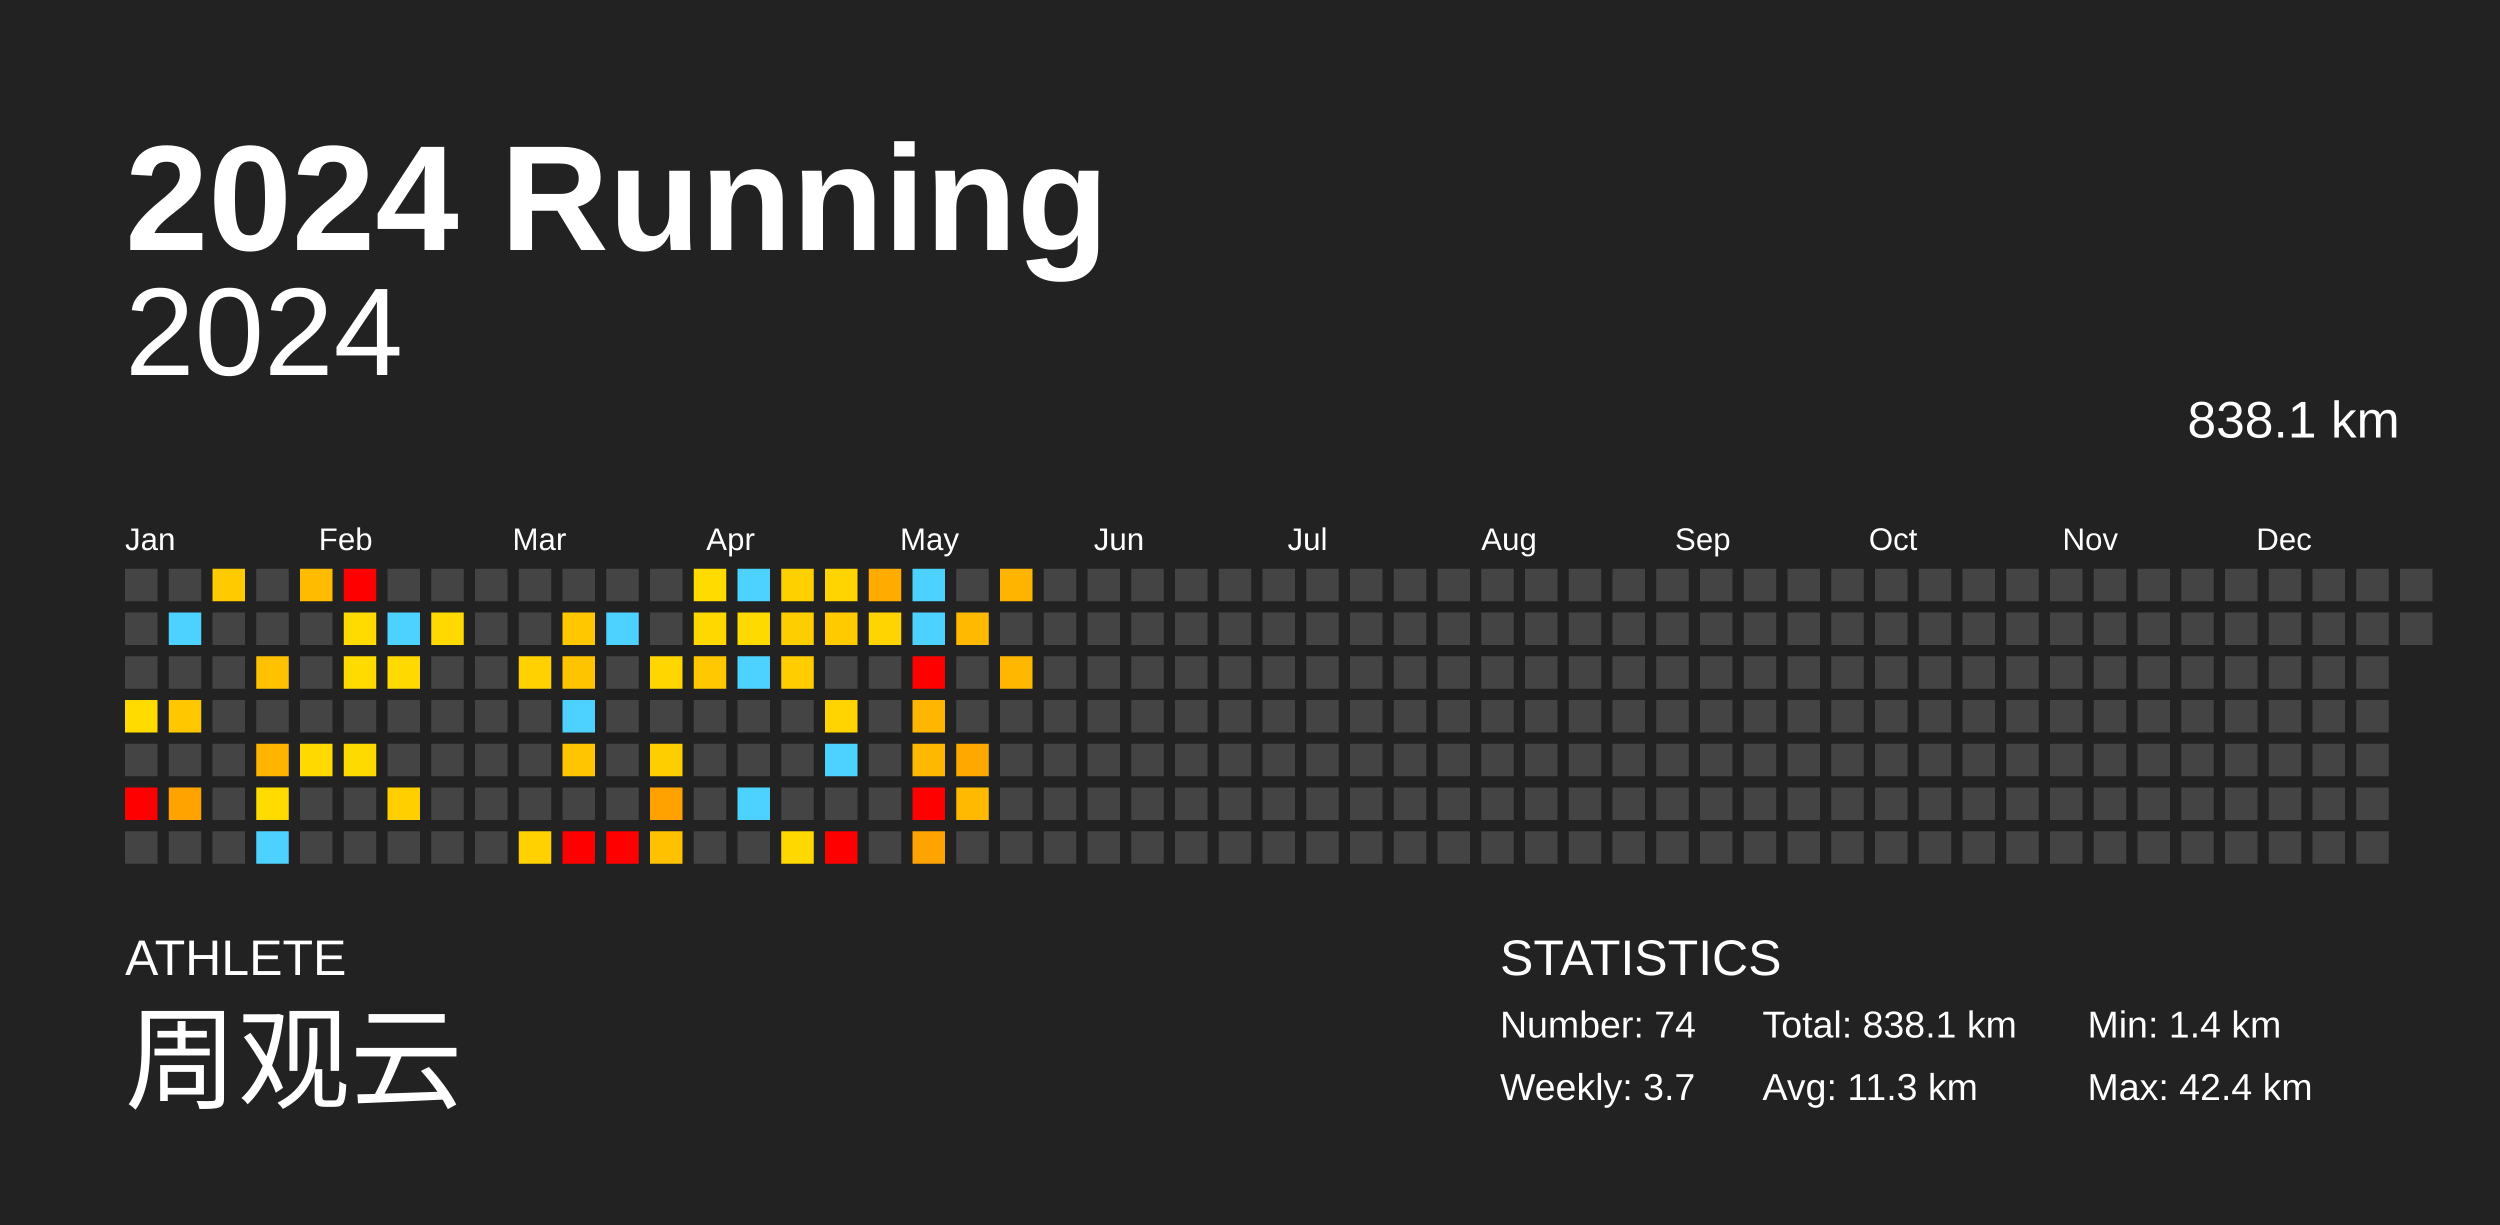
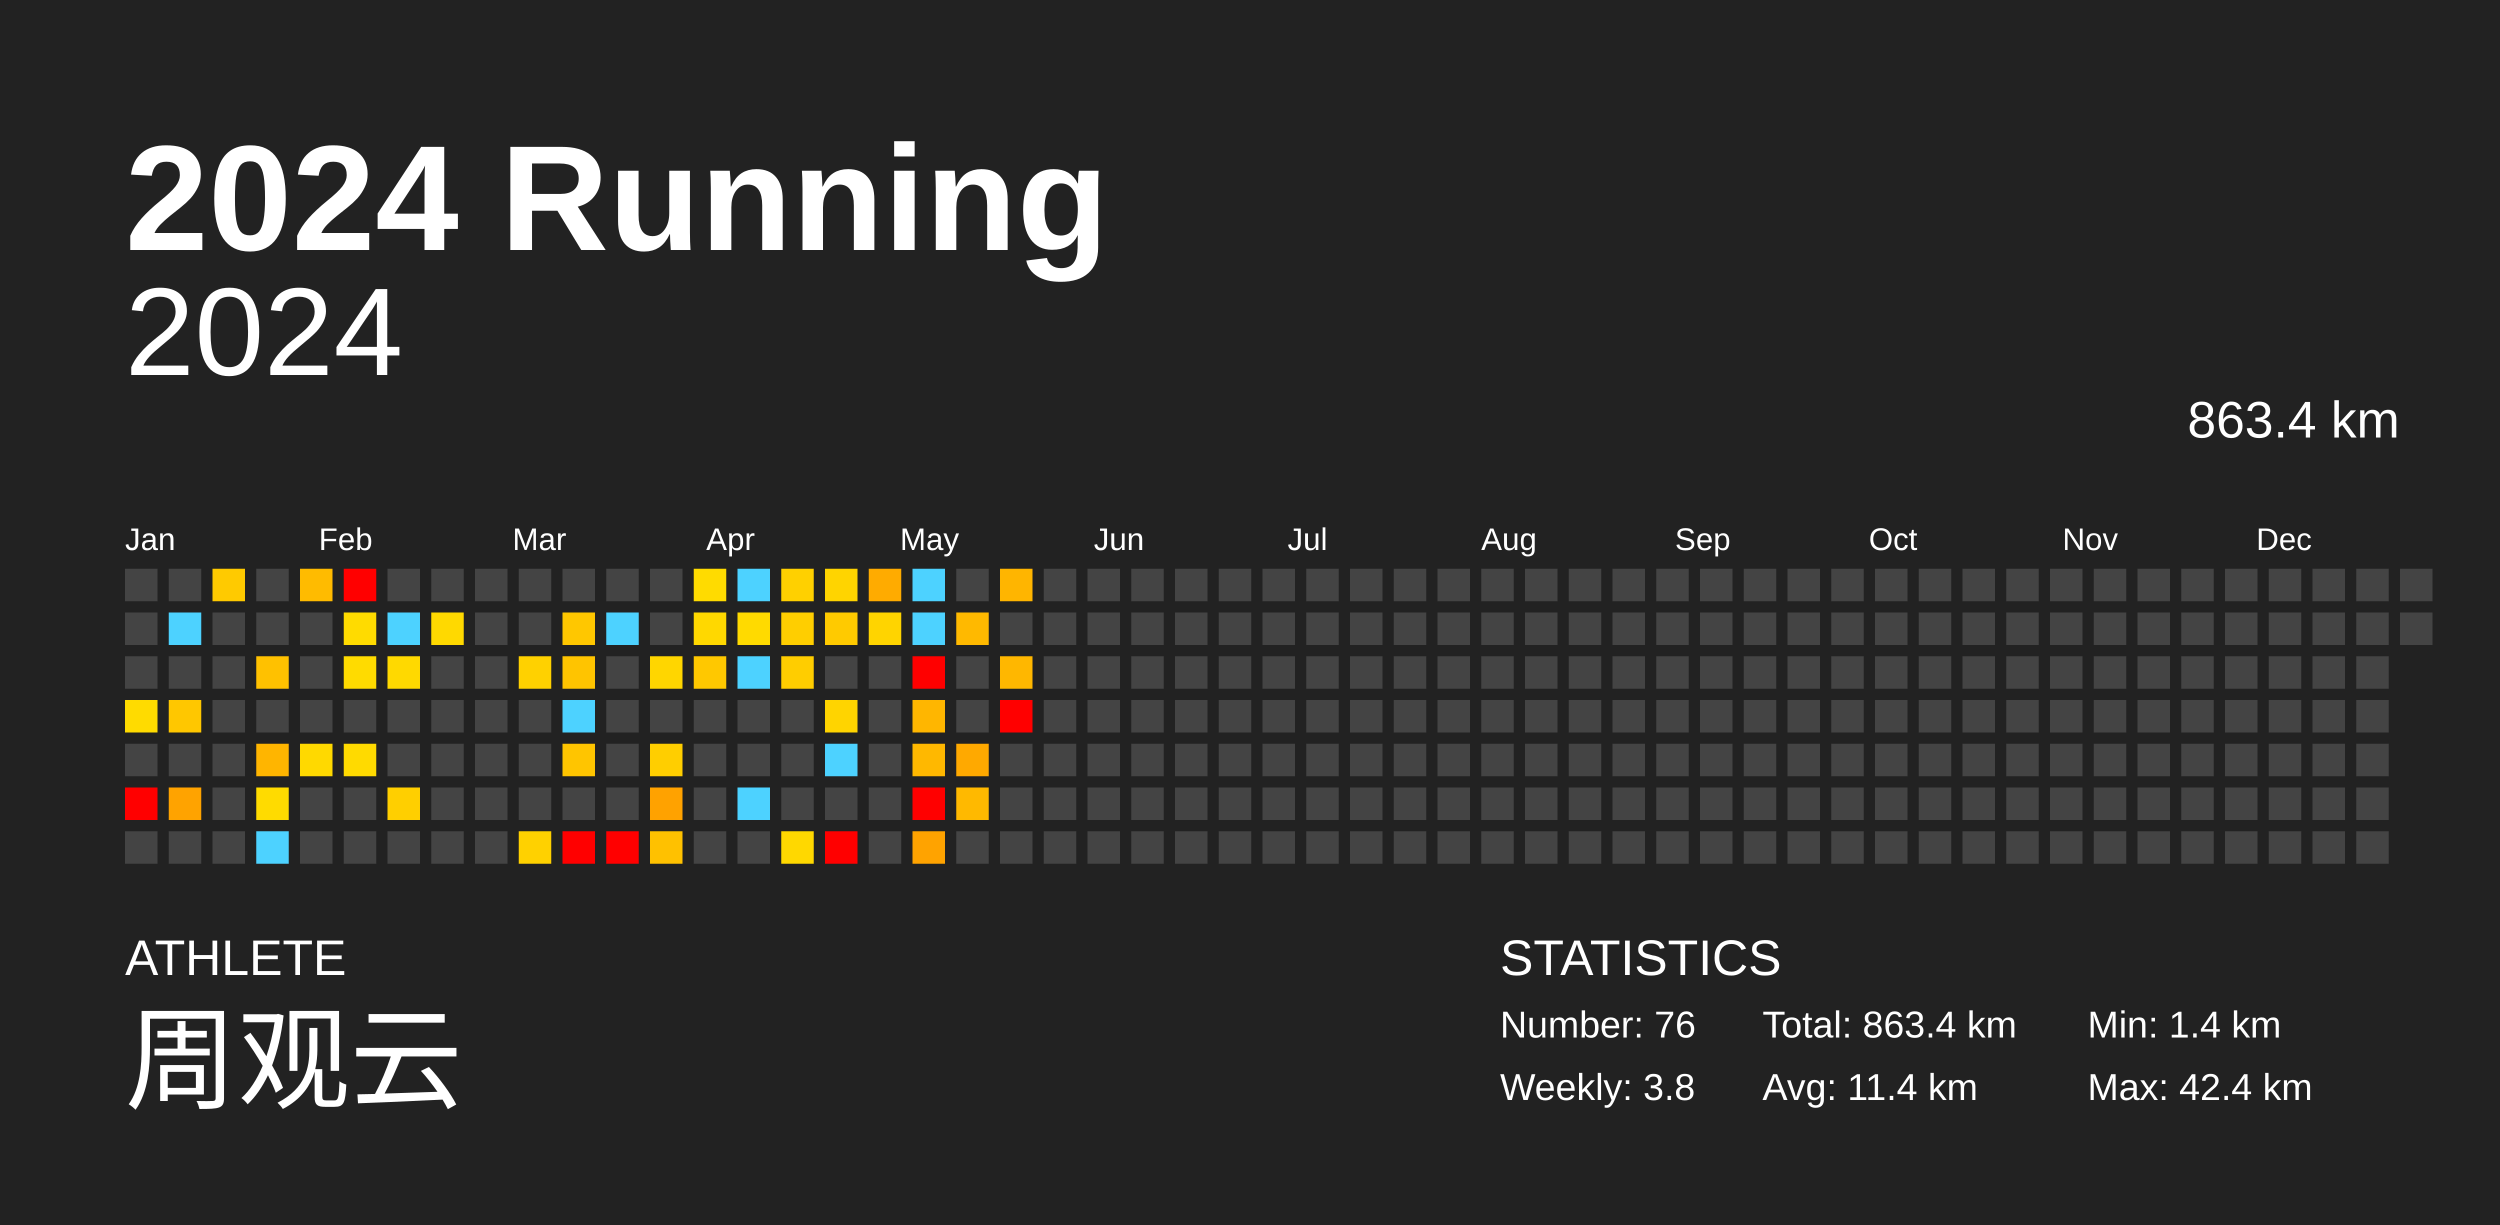
<svg xmlns="http://www.w3.org/2000/svg" baseProfile="full" height="98mm" version="1.1" viewBox="0,0,200,98" width="200mm">
  <defs />
  <rect fill="#222222" height="98" width="200" x="0" y="0" />
  <text fill="#FFFFFF" style="font-size:12px; font-family:Arial; font-weight:bold;" x="10" y="20">2024 Running</text>
  <text fill="#FFFFFF" style="font-size:4px; font-family:Arial" x="10" y="78">ATHLETE</text>
  <text fill="#FFFFFF" style="font-size:9px; font-family:Arial" x="10" y="88">周观云</text>
  <text fill="#FFFFFF" style="font-size:4px; font-family:Arial" x="120" y="78">STATISTICS</text>
-   <text fill="#FFFFFF" style="font-size:3px; font-family:Arial" x="120" y="83">Number: 74</text>
-   <text fill="#FFFFFF" style="font-size:3px; font-family:Arial" x="120" y="88">Weekly: 3.7</text>
-   <text fill="#FFFFFF" style="font-size:3px; font-family:Arial" x="141" y="83">Total: 838.1 km</text>
-   <text fill="#FFFFFF" style="font-size:3px; font-family:Arial" x="141" y="88">Avg: 11.3 km</text>
+   <text fill="#FFFFFF" style="font-size:3px; font-family:Arial" x="120" y="83">Number: 76</text>
+   <text fill="#FFFFFF" style="font-size:3px; font-family:Arial" x="120" y="88">Weekly: 3.8</text>
+   <text fill="#FFFFFF" style="font-size:3px; font-family:Arial" x="141" y="83">Total: 863.4 km</text>
+   <text fill="#FFFFFF" style="font-size:3px; font-family:Arial" x="141" y="88">Avg: 11.4 km</text>
  <text fill="#FFFFFF" style="font-size:3px; font-family:Arial" x="167" y="83">Min: 1.4 km</text>
  <text fill="#FFFFFF" style="font-size:3px; font-family:Arial" x="167" y="88">Max: 42.4 km</text>
  <text alignment-baseline="hanging" fill="#FFFFFF" style="font-size:10.0px; font-family:Arial;" x="10" y="30">2024</text>
-   <text alignment-baseline="hanging" fill="#FFFFFF" style="font-size:4.125px; font-family:Arial;" x="175" y="35">838.1 km</text>
+   <text alignment-baseline="hanging" fill="#FFFFFF" style="font-size:4.125px; font-family:Arial;" x="175" y="35">863.4 km</text>
  <text fill="#FFFFFF" style="font-size:2.5px; font-family:Arial" x="10.0" y="44">Jan</text>
  <text fill="#FFFFFF" style="font-size:2.5px; font-family:Arial" x="25.5" y="44">Feb</text>
  <text fill="#FFFFFF" style="font-size:2.5px; font-family:Arial" x="41.0" y="44">Mar</text>
  <text fill="#FFFFFF" style="font-size:2.5px; font-family:Arial" x="56.5" y="44">Apr</text>
  <text fill="#FFFFFF" style="font-size:2.5px; font-family:Arial" x="72.0" y="44">May</text>
  <text fill="#FFFFFF" style="font-size:2.5px; font-family:Arial" x="87.5" y="44">Jun</text>
  <text fill="#FFFFFF" style="font-size:2.5px; font-family:Arial" x="103.0" y="44">Jul</text>
  <text fill="#FFFFFF" style="font-size:2.5px; font-family:Arial" x="118.5" y="44">Aug</text>
  <text fill="#FFFFFF" style="font-size:2.5px; font-family:Arial" x="134.0" y="44">Sep</text>
  <text fill="#FFFFFF" style="font-size:2.5px; font-family:Arial" x="149.5" y="44">Oct</text>
  <text fill="#FFFFFF" style="font-size:2.5px; font-family:Arial" x="165.0" y="44">Nov</text>
  <text fill="#FFFFFF" style="font-size:2.5px; font-family:Arial" x="180.5" y="44">Dec</text>
  <rect fill="#444444" height="2.6" width="2.6" x="10.0" y="45.5" />
  <rect fill="#444444" height="2.6" width="2.6" x="10.0" y="49.0" />
  <rect fill="#444444" height="2.6" width="2.6" x="10.0" y="52.5" />
  <rect fill="#ffdb00" height="2.6" width="2.6" x="10.0" y="56.0" />
  <rect fill="#444444" height="2.6" width="2.6" x="10.0" y="59.5" />
  <rect fill="red" height="2.6" width="2.6" x="10.0" y="63.0" />
  <rect fill="#444444" height="2.6" width="2.6" x="10.0" y="66.5" />
  <rect fill="#444444" height="2.6" width="2.6" x="13.5" y="45.5" />
  <rect fill="#4dd2ff" height="2.6" width="2.6" x="13.5" y="49.0" />
  <rect fill="#444444" height="2.6" width="2.6" x="13.5" y="52.5" />
  <rect fill="#ffc700" height="2.6" width="2.6" x="13.5" y="56.0" />
  <rect fill="#444444" height="2.6" width="2.6" x="13.5" y="59.5" />
  <rect fill="#ffa300" height="2.6" width="2.6" x="13.5" y="63.0" />
  <rect fill="#444444" height="2.6" width="2.6" x="13.5" y="66.5" />
  <rect fill="#ffca00" height="2.6" width="2.6" x="17.0" y="45.5" />
  <rect fill="#444444" height="2.6" width="2.6" x="17.0" y="49.0" />
  <rect fill="#444444" height="2.6" width="2.6" x="17.0" y="52.5" />
  <rect fill="#444444" height="2.6" width="2.6" x="17.0" y="56.0" />
  <rect fill="#444444" height="2.6" width="2.6" x="17.0" y="59.5" />
  <rect fill="#444444" height="2.6" width="2.6" x="17.0" y="63.0" />
  <rect fill="#444444" height="2.6" width="2.6" x="17.0" y="66.5" />
  <rect fill="#444444" height="2.6" width="2.6" x="20.5" y="45.5" />
  <rect fill="#444444" height="2.6" width="2.6" x="20.5" y="49.0" />
  <rect fill="#ffc100" height="2.6" width="2.6" x="20.5" y="52.5" />
  <rect fill="#444444" height="2.6" width="2.6" x="20.5" y="56.0" />
  <rect fill="#ffb500" height="2.6" width="2.6" x="20.5" y="59.5" />
  <rect fill="#ffdb00" height="2.6" width="2.6" x="20.5" y="63.0" />
  <rect fill="#4dd2ff" height="2.6" width="2.6" x="20.5" y="66.5" />
  <rect fill="#ffbb00" height="2.6" width="2.6" x="24.0" y="45.5" />
  <rect fill="#444444" height="2.6" width="2.6" x="24.0" y="49.0" />
  <rect fill="#444444" height="2.6" width="2.6" x="24.0" y="52.5" />
  <rect fill="#444444" height="2.6" width="2.6" x="24.0" y="56.0" />
  <rect fill="#ffd900" height="2.6" width="2.6" x="24.0" y="59.5" />
  <rect fill="#444444" height="2.6" width="2.6" x="24.0" y="63.0" />
  <rect fill="#444444" height="2.6" width="2.6" x="24.0" y="66.5" />
  <rect fill="red" height="2.6" width="2.6" x="27.5" y="45.5" />
  <rect fill="#ffdb00" height="2.6" width="2.6" x="27.5" y="49.0" />
  <rect fill="#ffdb00" height="2.6" width="2.6" x="27.5" y="52.5" />
  <rect fill="#444444" height="2.6" width="2.6" x="27.5" y="56.0" />
  <rect fill="#ffda00" height="2.6" width="2.6" x="27.5" y="59.5" />
  <rect fill="#444444" height="2.6" width="2.6" x="27.5" y="63.0" />
  <rect fill="#444444" height="2.6" width="2.6" x="27.5" y="66.5" />
  <rect fill="#444444" height="2.6" width="2.6" x="31.0" y="45.5" />
  <rect fill="#4dd2ff" height="2.6" width="2.6" x="31.0" y="49.0" />
  <rect fill="#ffd900" height="2.6" width="2.6" x="31.0" y="52.5" />
  <rect fill="#444444" height="2.6" width="2.6" x="31.0" y="56.0" />
  <rect fill="#444444" height="2.6" width="2.6" x="31.0" y="59.5" />
  <rect fill="#ffcf00" height="2.6" width="2.6" x="31.0" y="63.0" />
  <rect fill="#444444" height="2.6" width="2.6" x="31.0" y="66.5" />
  <rect fill="#444444" height="2.6" width="2.6" x="34.5" y="45.5" />
  <rect fill="#ffd900" height="2.6" width="2.6" x="34.5" y="49.0" />
  <rect fill="#444444" height="2.6" width="2.6" x="34.5" y="52.5" />
  <rect fill="#444444" height="2.6" width="2.6" x="34.5" y="56.0" />
  <rect fill="#444444" height="2.6" width="2.6" x="34.5" y="59.5" />
  <rect fill="#444444" height="2.6" width="2.6" x="34.5" y="63.0" />
  <rect fill="#444444" height="2.6" width="2.6" x="34.5" y="66.5" />
  <rect fill="#444444" height="2.6" width="2.6" x="38.0" y="45.5" />
  <rect fill="#444444" height="2.6" width="2.6" x="38.0" y="49.0" />
  <rect fill="#444444" height="2.6" width="2.6" x="38.0" y="52.5" />
  <rect fill="#444444" height="2.6" width="2.6" x="38.0" y="56.0" />
  <rect fill="#444444" height="2.6" width="2.6" x="38.0" y="59.5" />
  <rect fill="#444444" height="2.6" width="2.6" x="38.0" y="63.0" />
  <rect fill="#444444" height="2.6" width="2.6" x="38.0" y="66.5" />
  <rect fill="#444444" height="2.6" width="2.6" x="41.5" y="45.5" />
  <rect fill="#444444" height="2.6" width="2.6" x="41.5" y="49.0" />
  <rect fill="#ffd100" height="2.6" width="2.6" x="41.5" y="52.5" />
  <rect fill="#444444" height="2.6" width="2.6" x="41.5" y="56.0" />
  <rect fill="#444444" height="2.6" width="2.6" x="41.5" y="59.5" />
  <rect fill="#444444" height="2.6" width="2.6" x="41.5" y="63.0" />
  <rect fill="#ffd100" height="2.6" width="2.6" x="41.5" y="66.5" />
  <rect fill="#444444" height="2.6" width="2.6" x="45.0" y="45.5" />
  <rect fill="#ffc700" height="2.6" width="2.6" x="45.0" y="49.0" />
  <rect fill="#ffc400" height="2.6" width="2.6" x="45.0" y="52.5" />
  <rect fill="#4dd2ff" height="2.6" width="2.6" x="45.0" y="56.0" />
  <rect fill="#ffc500" height="2.6" width="2.6" x="45.0" y="59.5" />
  <rect fill="#444444" height="2.6" width="2.6" x="45.0" y="63.0" />
  <rect fill="red" height="2.6" width="2.6" x="45.0" y="66.5" />
  <rect fill="#444444" height="2.6" width="2.6" x="48.5" y="45.5" />
  <rect fill="#4dd2ff" height="2.6" width="2.6" x="48.5" y="49.0" />
  <rect fill="#444444" height="2.6" width="2.6" x="48.5" y="52.5" />
  <rect fill="#444444" height="2.6" width="2.6" x="48.5" y="56.0" />
  <rect fill="#444444" height="2.6" width="2.6" x="48.5" y="59.5" />
  <rect fill="#444444" height="2.6" width="2.6" x="48.5" y="63.0" />
  <rect fill="red" height="2.6" width="2.6" x="48.5" y="66.5" />
  <rect fill="#444444" height="2.6" width="2.6" x="52.0" y="45.5" />
  <rect fill="#444444" height="2.6" width="2.6" x="52.0" y="49.0" />
  <rect fill="#ffd600" height="2.6" width="2.6" x="52.0" y="52.5" />
  <rect fill="#444444" height="2.6" width="2.6" x="52.0" y="56.0" />
  <rect fill="#ffce00" height="2.6" width="2.6" x="52.0" y="59.5" />
  <rect fill="#ffa200" height="2.6" width="2.6" x="52.0" y="63.0" />
  <rect fill="#ffc100" height="2.6" width="2.6" x="52.0" y="66.5" />
  <rect fill="#ffdb00" height="2.6" width="2.6" x="55.5" y="45.5" />
  <rect fill="#ffd800" height="2.6" width="2.6" x="55.5" y="49.0" />
  <rect fill="#ffc800" height="2.6" width="2.6" x="55.5" y="52.5" />
  <rect fill="#444444" height="2.6" width="2.6" x="55.5" y="56.0" />
  <rect fill="#444444" height="2.6" width="2.6" x="55.5" y="59.5" />
  <rect fill="#444444" height="2.6" width="2.6" x="55.5" y="63.0" />
  <rect fill="#444444" height="2.6" width="2.6" x="55.5" y="66.5" />
  <rect fill="#4dd2ff" height="2.6" width="2.6" x="59.0" y="45.5" />
  <rect fill="#ffda00" height="2.6" width="2.6" x="59.0" y="49.0" />
  <rect fill="#4dd2ff" height="2.6" width="2.6" x="59.0" y="52.5" />
  <rect fill="#444444" height="2.6" width="2.6" x="59.0" y="56.0" />
  <rect fill="#444444" height="2.6" width="2.6" x="59.0" y="59.5" />
  <rect fill="#4dd2ff" height="2.6" width="2.6" x="59.0" y="63.0" />
  <rect fill="#444444" height="2.6" width="2.6" x="59.0" y="66.5" />
  <rect fill="#ffd000" height="2.6" width="2.6" x="62.5" y="45.5" />
  <rect fill="#ffce00" height="2.6" width="2.6" x="62.5" y="49.0" />
  <rect fill="#ffcd00" height="2.6" width="2.6" x="62.5" y="52.5" />
  <rect fill="#444444" height="2.6" width="2.6" x="62.5" y="56.0" />
  <rect fill="#444444" height="2.6" width="2.6" x="62.5" y="59.5" />
  <rect fill="#444444" height="2.6" width="2.6" x="62.5" y="63.0" />
  <rect fill="#ffd800" height="2.6" width="2.6" x="62.5" y="66.5" />
  <rect fill="#ffd400" height="2.6" width="2.6" x="66.0" y="45.5" />
  <rect fill="#ffca00" height="2.6" width="2.6" x="66.0" y="49.0" />
  <rect fill="#444444" height="2.6" width="2.6" x="66.0" y="52.5" />
  <rect fill="#ffd400" height="2.6" width="2.6" x="66.0" y="56.0" />
  <rect fill="#4dd2ff" height="2.6" width="2.6" x="66.0" y="59.5" />
  <rect fill="#444444" height="2.6" width="2.6" x="66.0" y="63.0" />
  <rect fill="red" height="2.6" width="2.6" x="66.0" y="66.5" />
  <rect fill="#ffab00" height="2.6" width="2.6" x="69.5" y="45.5" />
  <rect fill="#ffd400" height="2.6" width="2.6" x="69.5" y="49.0" />
  <rect fill="#444444" height="2.6" width="2.6" x="69.5" y="52.5" />
  <rect fill="#444444" height="2.6" width="2.6" x="69.5" y="56.0" />
  <rect fill="#444444" height="2.6" width="2.6" x="69.5" y="59.5" />
  <rect fill="#444444" height="2.6" width="2.6" x="69.5" y="63.0" />
  <rect fill="#444444" height="2.6" width="2.6" x="69.5" y="66.5" />
  <rect fill="#4dd2ff" height="2.6" width="2.6" x="73.0" y="45.5" />
  <rect fill="#4dd2ff" height="2.6" width="2.6" x="73.0" y="49.0" />
  <rect fill="red" height="2.6" width="2.6" x="73.0" y="52.5" />
  <rect fill="#ffb600" height="2.6" width="2.6" x="73.0" y="56.0" />
  <rect fill="#ffb800" height="2.6" width="2.6" x="73.0" y="59.5" />
  <rect fill="red" height="2.6" width="2.6" x="73.0" y="63.0" />
  <rect fill="#ffa300" height="2.6" width="2.6" x="73.0" y="66.5" />
  <rect fill="#444444" height="2.6" width="2.6" x="76.5" y="45.5" />
  <rect fill="#ffb900" height="2.6" width="2.6" x="76.5" y="49.0" />
  <rect fill="#444444" height="2.6" width="2.6" x="76.5" y="52.5" />
  <rect fill="#444444" height="2.6" width="2.6" x="76.5" y="56.0" />
  <rect fill="#ffa900" height="2.6" width="2.6" x="76.5" y="59.5" />
  <rect fill="#ffb900" height="2.6" width="2.6" x="76.5" y="63.0" />
  <rect fill="#444444" height="2.6" width="2.6" x="76.5" y="66.5" />
  <rect fill="#ffb500" height="2.6" width="2.6" x="80.0" y="45.5" />
  <rect fill="#444444" height="2.6" width="2.6" x="80.0" y="49.0" />
  <rect fill="#ffb700" height="2.6" width="2.6" x="80.0" y="52.5" />
-   <rect fill="#444444" height="2.6" width="2.6" x="80.0" y="56.0" />
+   <rect fill="red" height="2.6" width="2.6" x="80.0" y="56.0" />
  <rect fill="#444444" height="2.6" width="2.6" x="80.0" y="59.5" />
  <rect fill="#444444" height="2.6" width="2.6" x="80.0" y="63.0" />
  <rect fill="#444444" height="2.6" width="2.6" x="80.0" y="66.5" />
  <rect fill="#444444" height="2.6" width="2.6" x="83.5" y="45.5" />
  <rect fill="#444444" height="2.6" width="2.6" x="83.5" y="49.0" />
  <rect fill="#444444" height="2.6" width="2.6" x="83.5" y="52.5" />
  <rect fill="#444444" height="2.6" width="2.6" x="83.5" y="56.0" />
  <rect fill="#444444" height="2.6" width="2.6" x="83.5" y="59.5" />
  <rect fill="#444444" height="2.6" width="2.6" x="83.5" y="63.0" />
  <rect fill="#444444" height="2.6" width="2.6" x="83.5" y="66.5" />
  <rect fill="#444444" height="2.6" width="2.6" x="87.0" y="45.5" />
  <rect fill="#444444" height="2.6" width="2.6" x="87.0" y="49.0" />
  <rect fill="#444444" height="2.6" width="2.6" x="87.0" y="52.5" />
  <rect fill="#444444" height="2.6" width="2.6" x="87.0" y="56.0" />
  <rect fill="#444444" height="2.6" width="2.6" x="87.0" y="59.5" />
  <rect fill="#444444" height="2.6" width="2.6" x="87.0" y="63.0" />
  <rect fill="#444444" height="2.6" width="2.6" x="87.0" y="66.5" />
  <rect fill="#444444" height="2.6" width="2.6" x="90.5" y="45.5" />
  <rect fill="#444444" height="2.6" width="2.6" x="90.5" y="49.0" />
  <rect fill="#444444" height="2.6" width="2.6" x="90.5" y="52.5" />
  <rect fill="#444444" height="2.6" width="2.6" x="90.5" y="56.0" />
  <rect fill="#444444" height="2.6" width="2.6" x="90.5" y="59.5" />
  <rect fill="#444444" height="2.6" width="2.6" x="90.5" y="63.0" />
  <rect fill="#444444" height="2.6" width="2.6" x="90.5" y="66.5" />
  <rect fill="#444444" height="2.6" width="2.6" x="94.0" y="45.5" />
  <rect fill="#444444" height="2.6" width="2.6" x="94.0" y="49.0" />
  <rect fill="#444444" height="2.6" width="2.6" x="94.0" y="52.5" />
  <rect fill="#444444" height="2.6" width="2.6" x="94.0" y="56.0" />
  <rect fill="#444444" height="2.6" width="2.6" x="94.0" y="59.5" />
  <rect fill="#444444" height="2.6" width="2.6" x="94.0" y="63.0" />
  <rect fill="#444444" height="2.6" width="2.6" x="94.0" y="66.5" />
  <rect fill="#444444" height="2.6" width="2.6" x="97.5" y="45.5" />
  <rect fill="#444444" height="2.6" width="2.6" x="97.5" y="49.0" />
  <rect fill="#444444" height="2.6" width="2.6" x="97.5" y="52.5" />
  <rect fill="#444444" height="2.6" width="2.6" x="97.5" y="56.0" />
  <rect fill="#444444" height="2.6" width="2.6" x="97.5" y="59.5" />
  <rect fill="#444444" height="2.6" width="2.6" x="97.5" y="63.0" />
  <rect fill="#444444" height="2.6" width="2.6" x="97.5" y="66.5" />
  <rect fill="#444444" height="2.6" width="2.6" x="101.0" y="45.5" />
  <rect fill="#444444" height="2.6" width="2.6" x="101.0" y="49.0" />
  <rect fill="#444444" height="2.6" width="2.6" x="101.0" y="52.5" />
  <rect fill="#444444" height="2.6" width="2.6" x="101.0" y="56.0" />
  <rect fill="#444444" height="2.6" width="2.6" x="101.0" y="59.5" />
  <rect fill="#444444" height="2.6" width="2.6" x="101.0" y="63.0" />
  <rect fill="#444444" height="2.6" width="2.6" x="101.0" y="66.5" />
  <rect fill="#444444" height="2.6" width="2.6" x="104.5" y="45.5" />
  <rect fill="#444444" height="2.6" width="2.6" x="104.5" y="49.0" />
  <rect fill="#444444" height="2.6" width="2.6" x="104.5" y="52.5" />
  <rect fill="#444444" height="2.6" width="2.6" x="104.5" y="56.0" />
  <rect fill="#444444" height="2.6" width="2.6" x="104.5" y="59.5" />
  <rect fill="#444444" height="2.6" width="2.6" x="104.5" y="63.0" />
  <rect fill="#444444" height="2.6" width="2.6" x="104.5" y="66.5" />
  <rect fill="#444444" height="2.6" width="2.6" x="108.0" y="45.5" />
  <rect fill="#444444" height="2.6" width="2.6" x="108.0" y="49.0" />
  <rect fill="#444444" height="2.6" width="2.6" x="108.0" y="52.5" />
  <rect fill="#444444" height="2.6" width="2.6" x="108.0" y="56.0" />
  <rect fill="#444444" height="2.6" width="2.6" x="108.0" y="59.5" />
  <rect fill="#444444" height="2.6" width="2.6" x="108.0" y="63.0" />
  <rect fill="#444444" height="2.6" width="2.6" x="108.0" y="66.5" />
  <rect fill="#444444" height="2.6" width="2.6" x="111.5" y="45.5" />
  <rect fill="#444444" height="2.6" width="2.6" x="111.5" y="49.0" />
  <rect fill="#444444" height="2.6" width="2.6" x="111.5" y="52.5" />
  <rect fill="#444444" height="2.6" width="2.6" x="111.5" y="56.0" />
  <rect fill="#444444" height="2.6" width="2.6" x="111.5" y="59.5" />
  <rect fill="#444444" height="2.6" width="2.6" x="111.5" y="63.0" />
  <rect fill="#444444" height="2.6" width="2.6" x="111.5" y="66.5" />
  <rect fill="#444444" height="2.6" width="2.6" x="115.0" y="45.5" />
  <rect fill="#444444" height="2.6" width="2.6" x="115.0" y="49.0" />
  <rect fill="#444444" height="2.6" width="2.6" x="115.0" y="52.5" />
  <rect fill="#444444" height="2.6" width="2.6" x="115.0" y="56.0" />
  <rect fill="#444444" height="2.6" width="2.6" x="115.0" y="59.5" />
  <rect fill="#444444" height="2.6" width="2.6" x="115.0" y="63.0" />
  <rect fill="#444444" height="2.6" width="2.6" x="115.0" y="66.5" />
  <rect fill="#444444" height="2.6" width="2.6" x="118.5" y="45.5" />
  <rect fill="#444444" height="2.6" width="2.6" x="118.5" y="49.0" />
  <rect fill="#444444" height="2.6" width="2.6" x="118.5" y="52.5" />
  <rect fill="#444444" height="2.6" width="2.6" x="118.5" y="56.0" />
  <rect fill="#444444" height="2.6" width="2.6" x="118.5" y="59.5" />
  <rect fill="#444444" height="2.6" width="2.6" x="118.5" y="63.0" />
  <rect fill="#444444" height="2.6" width="2.6" x="118.5" y="66.5" />
  <rect fill="#444444" height="2.6" width="2.6" x="122.0" y="45.5" />
  <rect fill="#444444" height="2.6" width="2.6" x="122.0" y="49.0" />
  <rect fill="#444444" height="2.6" width="2.6" x="122.0" y="52.5" />
  <rect fill="#444444" height="2.6" width="2.6" x="122.0" y="56.0" />
  <rect fill="#444444" height="2.6" width="2.6" x="122.0" y="59.5" />
  <rect fill="#444444" height="2.6" width="2.6" x="122.0" y="63.0" />
  <rect fill="#444444" height="2.6" width="2.6" x="122.0" y="66.5" />
  <rect fill="#444444" height="2.6" width="2.6" x="125.5" y="45.5" />
  <rect fill="#444444" height="2.6" width="2.6" x="125.5" y="49.0" />
  <rect fill="#444444" height="2.6" width="2.6" x="125.5" y="52.5" />
  <rect fill="#444444" height="2.6" width="2.6" x="125.5" y="56.0" />
  <rect fill="#444444" height="2.6" width="2.6" x="125.5" y="59.5" />
  <rect fill="#444444" height="2.6" width="2.6" x="125.5" y="63.0" />
  <rect fill="#444444" height="2.6" width="2.6" x="125.5" y="66.5" />
  <rect fill="#444444" height="2.6" width="2.6" x="129.0" y="45.5" />
  <rect fill="#444444" height="2.6" width="2.6" x="129.0" y="49.0" />
  <rect fill="#444444" height="2.6" width="2.6" x="129.0" y="52.5" />
  <rect fill="#444444" height="2.6" width="2.6" x="129.0" y="56.0" />
  <rect fill="#444444" height="2.6" width="2.6" x="129.0" y="59.5" />
  <rect fill="#444444" height="2.6" width="2.6" x="129.0" y="63.0" />
  <rect fill="#444444" height="2.6" width="2.6" x="129.0" y="66.5" />
  <rect fill="#444444" height="2.6" width="2.6" x="132.5" y="45.5" />
  <rect fill="#444444" height="2.6" width="2.6" x="132.5" y="49.0" />
  <rect fill="#444444" height="2.6" width="2.6" x="132.5" y="52.5" />
  <rect fill="#444444" height="2.6" width="2.6" x="132.5" y="56.0" />
  <rect fill="#444444" height="2.6" width="2.6" x="132.5" y="59.5" />
  <rect fill="#444444" height="2.6" width="2.6" x="132.5" y="63.0" />
  <rect fill="#444444" height="2.6" width="2.6" x="132.5" y="66.5" />
  <rect fill="#444444" height="2.6" width="2.6" x="136.0" y="45.5" />
  <rect fill="#444444" height="2.6" width="2.6" x="136.0" y="49.0" />
  <rect fill="#444444" height="2.6" width="2.6" x="136.0" y="52.5" />
  <rect fill="#444444" height="2.6" width="2.6" x="136.0" y="56.0" />
  <rect fill="#444444" height="2.6" width="2.6" x="136.0" y="59.5" />
  <rect fill="#444444" height="2.6" width="2.6" x="136.0" y="63.0" />
  <rect fill="#444444" height="2.6" width="2.6" x="136.0" y="66.5" />
  <rect fill="#444444" height="2.6" width="2.6" x="139.5" y="45.5" />
  <rect fill="#444444" height="2.6" width="2.6" x="139.5" y="49.0" />
  <rect fill="#444444" height="2.6" width="2.6" x="139.5" y="52.5" />
  <rect fill="#444444" height="2.6" width="2.6" x="139.5" y="56.0" />
  <rect fill="#444444" height="2.6" width="2.6" x="139.5" y="59.5" />
  <rect fill="#444444" height="2.6" width="2.6" x="139.5" y="63.0" />
  <rect fill="#444444" height="2.6" width="2.6" x="139.5" y="66.5" />
  <rect fill="#444444" height="2.6" width="2.6" x="143.0" y="45.5" />
  <rect fill="#444444" height="2.6" width="2.6" x="143.0" y="49.0" />
  <rect fill="#444444" height="2.6" width="2.6" x="143.0" y="52.5" />
  <rect fill="#444444" height="2.6" width="2.6" x="143.0" y="56.0" />
  <rect fill="#444444" height="2.6" width="2.6" x="143.0" y="59.5" />
  <rect fill="#444444" height="2.6" width="2.6" x="143.0" y="63.0" />
  <rect fill="#444444" height="2.6" width="2.6" x="143.0" y="66.5" />
  <rect fill="#444444" height="2.6" width="2.6" x="146.5" y="45.5" />
  <rect fill="#444444" height="2.6" width="2.6" x="146.5" y="49.0" />
  <rect fill="#444444" height="2.6" width="2.6" x="146.5" y="52.5" />
  <rect fill="#444444" height="2.6" width="2.6" x="146.5" y="56.0" />
  <rect fill="#444444" height="2.6" width="2.6" x="146.5" y="59.5" />
  <rect fill="#444444" height="2.6" width="2.6" x="146.5" y="63.0" />
  <rect fill="#444444" height="2.6" width="2.6" x="146.5" y="66.5" />
  <rect fill="#444444" height="2.6" width="2.6" x="150.0" y="45.5" />
  <rect fill="#444444" height="2.6" width="2.6" x="150.0" y="49.0" />
  <rect fill="#444444" height="2.6" width="2.6" x="150.0" y="52.5" />
  <rect fill="#444444" height="2.6" width="2.6" x="150.0" y="56.0" />
  <rect fill="#444444" height="2.6" width="2.6" x="150.0" y="59.5" />
  <rect fill="#444444" height="2.6" width="2.6" x="150.0" y="63.0" />
  <rect fill="#444444" height="2.6" width="2.6" x="150.0" y="66.5" />
  <rect fill="#444444" height="2.6" width="2.6" x="153.5" y="45.5" />
  <rect fill="#444444" height="2.6" width="2.6" x="153.5" y="49.0" />
  <rect fill="#444444" height="2.6" width="2.6" x="153.5" y="52.5" />
  <rect fill="#444444" height="2.6" width="2.6" x="153.5" y="56.0" />
  <rect fill="#444444" height="2.6" width="2.6" x="153.5" y="59.5" />
  <rect fill="#444444" height="2.6" width="2.6" x="153.5" y="63.0" />
  <rect fill="#444444" height="2.6" width="2.6" x="153.5" y="66.5" />
  <rect fill="#444444" height="2.6" width="2.6" x="157.0" y="45.5" />
  <rect fill="#444444" height="2.6" width="2.6" x="157.0" y="49.0" />
  <rect fill="#444444" height="2.6" width="2.6" x="157.0" y="52.5" />
  <rect fill="#444444" height="2.6" width="2.6" x="157.0" y="56.0" />
  <rect fill="#444444" height="2.6" width="2.6" x="157.0" y="59.5" />
  <rect fill="#444444" height="2.6" width="2.6" x="157.0" y="63.0" />
  <rect fill="#444444" height="2.6" width="2.6" x="157.0" y="66.5" />
  <rect fill="#444444" height="2.6" width="2.6" x="160.5" y="45.5" />
  <rect fill="#444444" height="2.6" width="2.6" x="160.5" y="49.0" />
  <rect fill="#444444" height="2.6" width="2.6" x="160.5" y="52.5" />
  <rect fill="#444444" height="2.6" width="2.6" x="160.5" y="56.0" />
  <rect fill="#444444" height="2.6" width="2.6" x="160.5" y="59.5" />
  <rect fill="#444444" height="2.6" width="2.6" x="160.5" y="63.0" />
  <rect fill="#444444" height="2.6" width="2.6" x="160.5" y="66.5" />
  <rect fill="#444444" height="2.6" width="2.6" x="164.0" y="45.5" />
  <rect fill="#444444" height="2.6" width="2.6" x="164.0" y="49.0" />
  <rect fill="#444444" height="2.6" width="2.6" x="164.0" y="52.5" />
  <rect fill="#444444" height="2.6" width="2.6" x="164.0" y="56.0" />
  <rect fill="#444444" height="2.6" width="2.6" x="164.0" y="59.5" />
  <rect fill="#444444" height="2.6" width="2.6" x="164.0" y="63.0" />
  <rect fill="#444444" height="2.6" width="2.6" x="164.0" y="66.5" />
  <rect fill="#444444" height="2.6" width="2.6" x="167.5" y="45.5" />
  <rect fill="#444444" height="2.6" width="2.6" x="167.5" y="49.0" />
  <rect fill="#444444" height="2.6" width="2.6" x="167.5" y="52.5" />
  <rect fill="#444444" height="2.6" width="2.6" x="167.5" y="56.0" />
  <rect fill="#444444" height="2.6" width="2.6" x="167.5" y="59.5" />
  <rect fill="#444444" height="2.6" width="2.6" x="167.5" y="63.0" />
  <rect fill="#444444" height="2.6" width="2.6" x="167.5" y="66.5" />
  <rect fill="#444444" height="2.6" width="2.6" x="171.0" y="45.5" />
  <rect fill="#444444" height="2.6" width="2.6" x="171.0" y="49.0" />
  <rect fill="#444444" height="2.6" width="2.6" x="171.0" y="52.5" />
  <rect fill="#444444" height="2.6" width="2.6" x="171.0" y="56.0" />
  <rect fill="#444444" height="2.6" width="2.6" x="171.0" y="59.5" />
  <rect fill="#444444" height="2.6" width="2.6" x="171.0" y="63.0" />
  <rect fill="#444444" height="2.6" width="2.6" x="171.0" y="66.5" />
  <rect fill="#444444" height="2.6" width="2.6" x="174.5" y="45.5" />
  <rect fill="#444444" height="2.6" width="2.6" x="174.5" y="49.0" />
  <rect fill="#444444" height="2.6" width="2.6" x="174.5" y="52.5" />
  <rect fill="#444444" height="2.6" width="2.6" x="174.5" y="56.0" />
  <rect fill="#444444" height="2.6" width="2.6" x="174.5" y="59.5" />
  <rect fill="#444444" height="2.6" width="2.6" x="174.5" y="63.0" />
  <rect fill="#444444" height="2.6" width="2.6" x="174.5" y="66.5" />
  <rect fill="#444444" height="2.6" width="2.6" x="178.0" y="45.5" />
  <rect fill="#444444" height="2.6" width="2.6" x="178.0" y="49.0" />
  <rect fill="#444444" height="2.6" width="2.6" x="178.0" y="52.5" />
  <rect fill="#444444" height="2.6" width="2.6" x="178.0" y="56.0" />
  <rect fill="#444444" height="2.6" width="2.6" x="178.0" y="59.5" />
  <rect fill="#444444" height="2.6" width="2.6" x="178.0" y="63.0" />
  <rect fill="#444444" height="2.6" width="2.6" x="178.0" y="66.5" />
  <rect fill="#444444" height="2.6" width="2.6" x="181.5" y="45.5" />
  <rect fill="#444444" height="2.6" width="2.6" x="181.5" y="49.0" />
  <rect fill="#444444" height="2.6" width="2.6" x="181.5" y="52.5" />
  <rect fill="#444444" height="2.6" width="2.6" x="181.5" y="56.0" />
  <rect fill="#444444" height="2.6" width="2.6" x="181.5" y="59.5" />
  <rect fill="#444444" height="2.6" width="2.6" x="181.5" y="63.0" />
  <rect fill="#444444" height="2.6" width="2.6" x="181.5" y="66.5" />
  <rect fill="#444444" height="2.6" width="2.6" x="185.0" y="45.5" />
  <rect fill="#444444" height="2.6" width="2.6" x="185.0" y="49.0" />
  <rect fill="#444444" height="2.6" width="2.6" x="185.0" y="52.5" />
  <rect fill="#444444" height="2.6" width="2.6" x="185.0" y="56.0" />
  <rect fill="#444444" height="2.6" width="2.6" x="185.0" y="59.5" />
  <rect fill="#444444" height="2.6" width="2.6" x="185.0" y="63.0" />
  <rect fill="#444444" height="2.6" width="2.6" x="185.0" y="66.5" />
  <rect fill="#444444" height="2.6" width="2.6" x="188.5" y="45.5" />
  <rect fill="#444444" height="2.6" width="2.6" x="188.5" y="49.0" />
  <rect fill="#444444" height="2.6" width="2.6" x="188.5" y="52.5" />
  <rect fill="#444444" height="2.6" width="2.6" x="188.5" y="56.0" />
  <rect fill="#444444" height="2.6" width="2.6" x="188.5" y="59.5" />
  <rect fill="#444444" height="2.6" width="2.6" x="188.5" y="63.0" />
  <rect fill="#444444" height="2.6" width="2.6" x="188.5" y="66.5" />
  <rect fill="#444444" height="2.6" width="2.6" x="192.0" y="45.5" />
  <rect fill="#444444" height="2.6" width="2.6" x="192.0" y="49.0" />
</svg>
